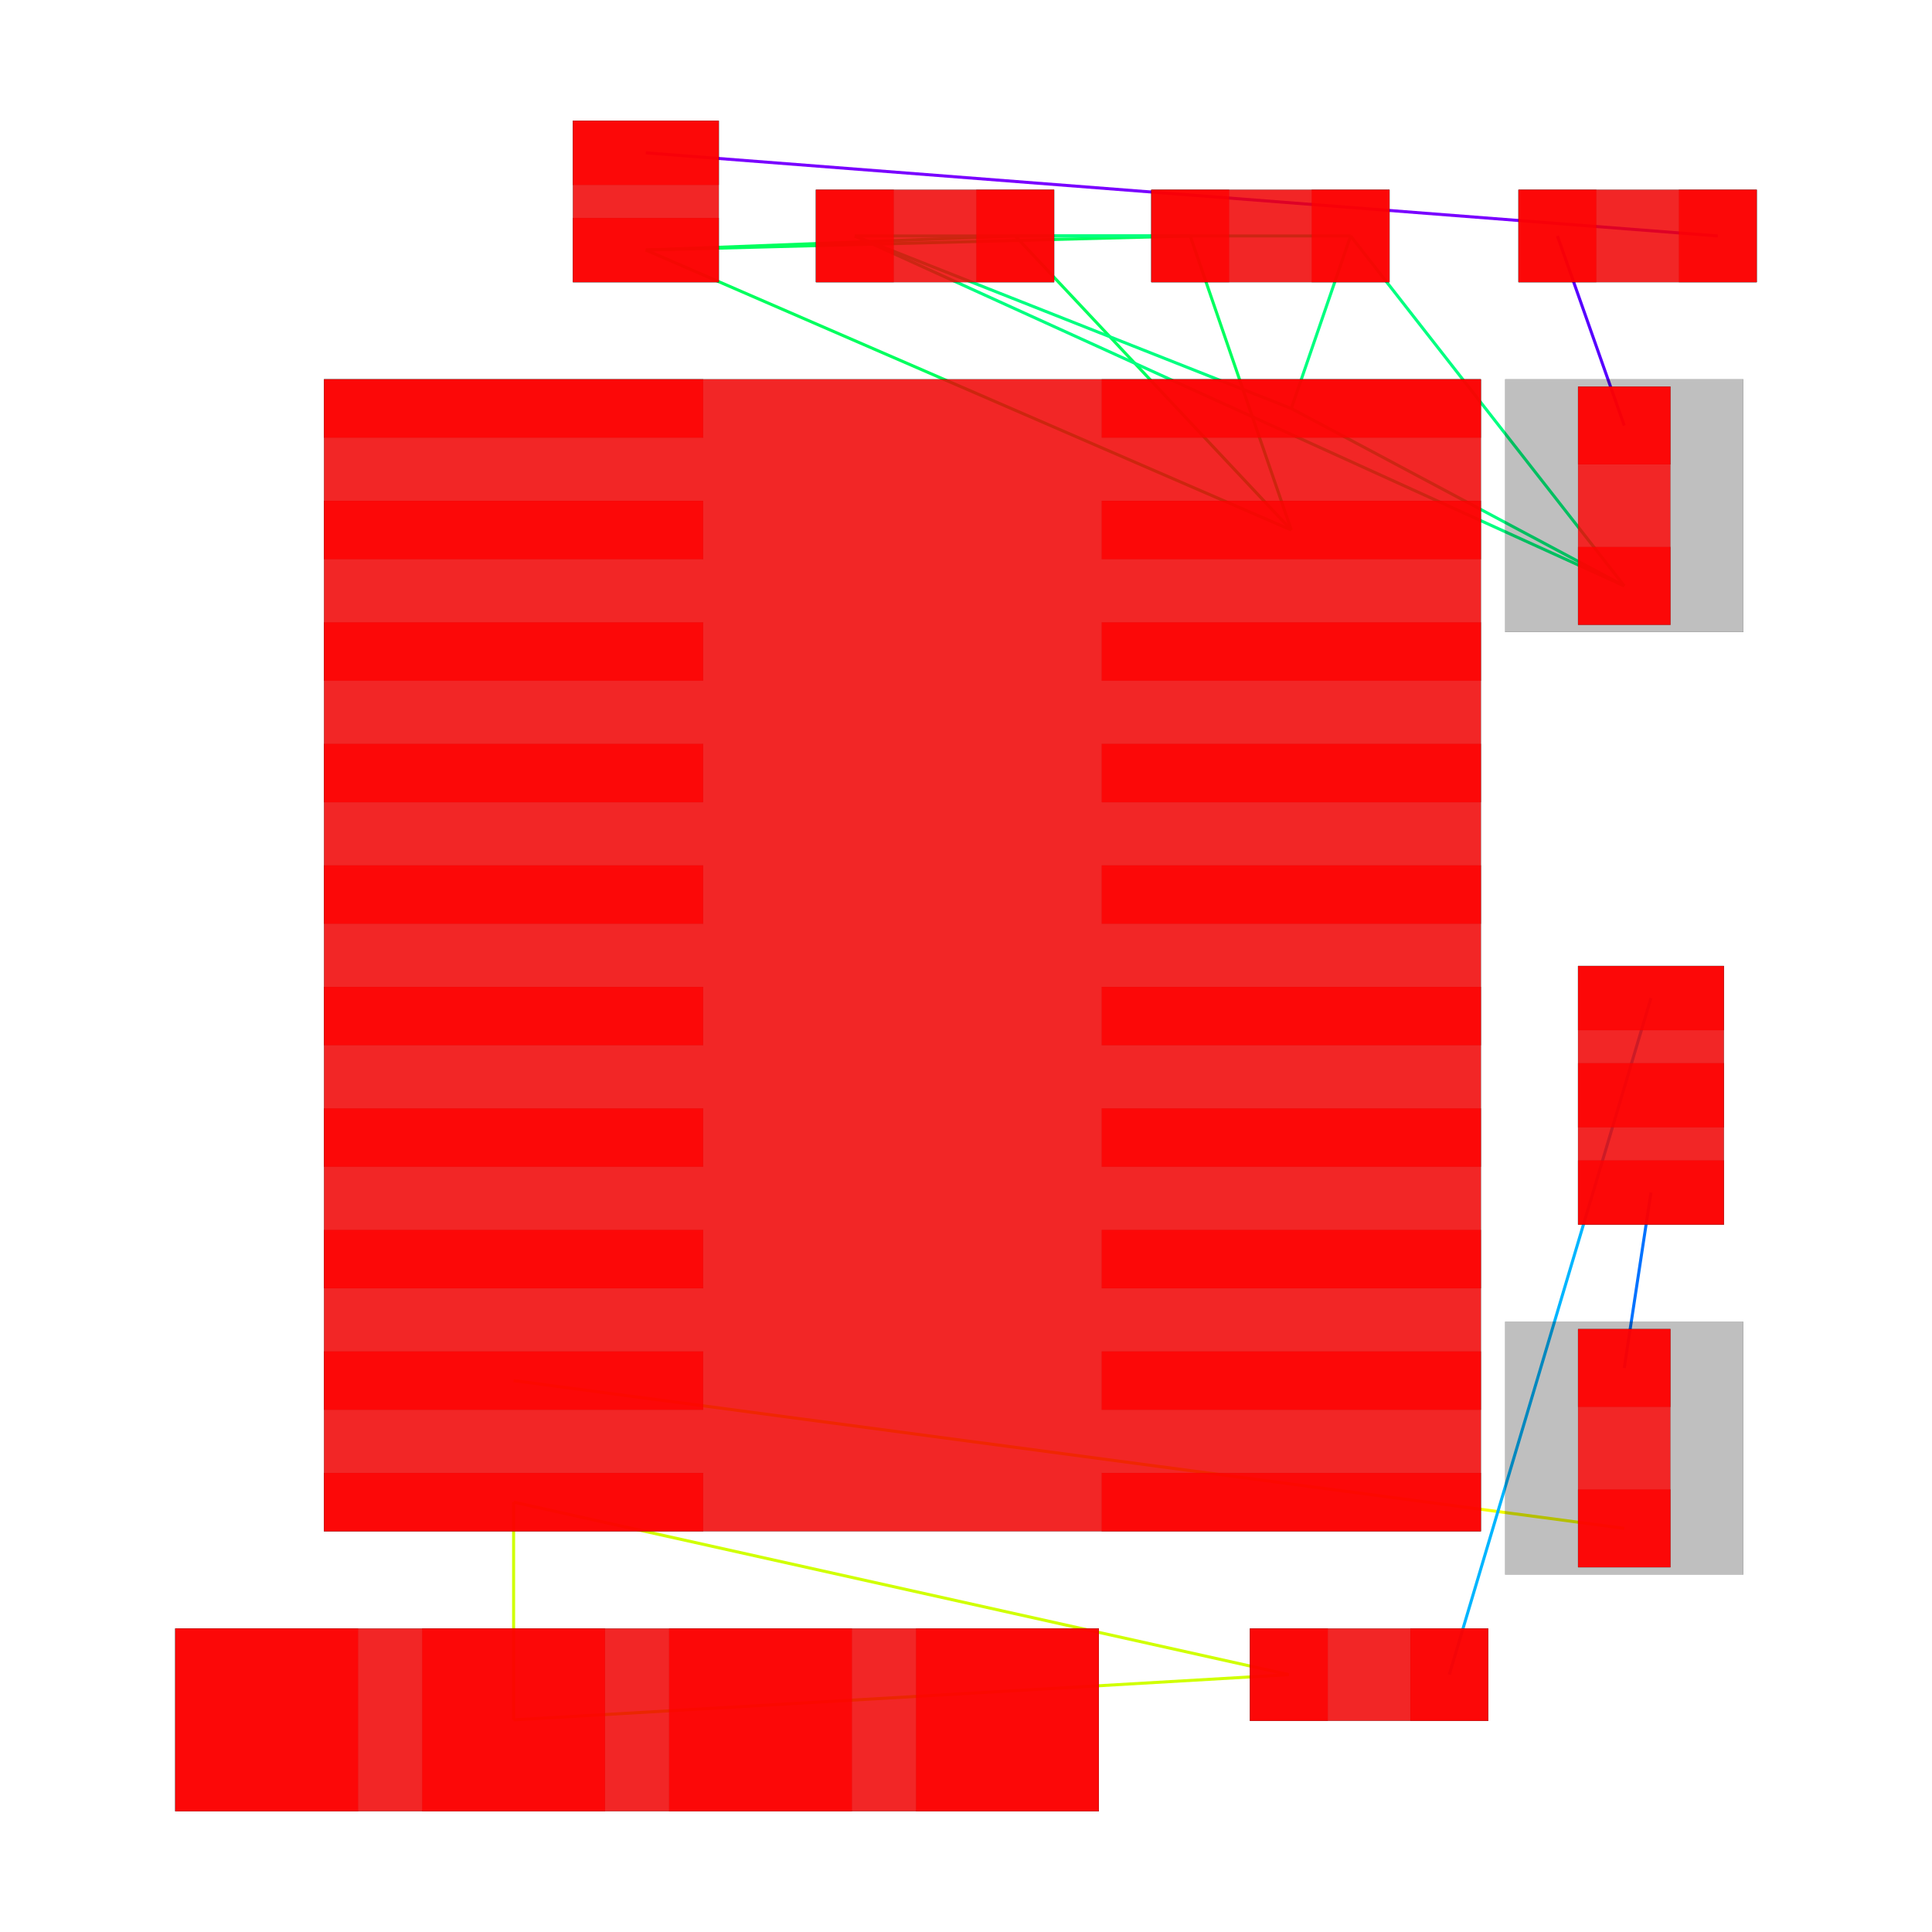
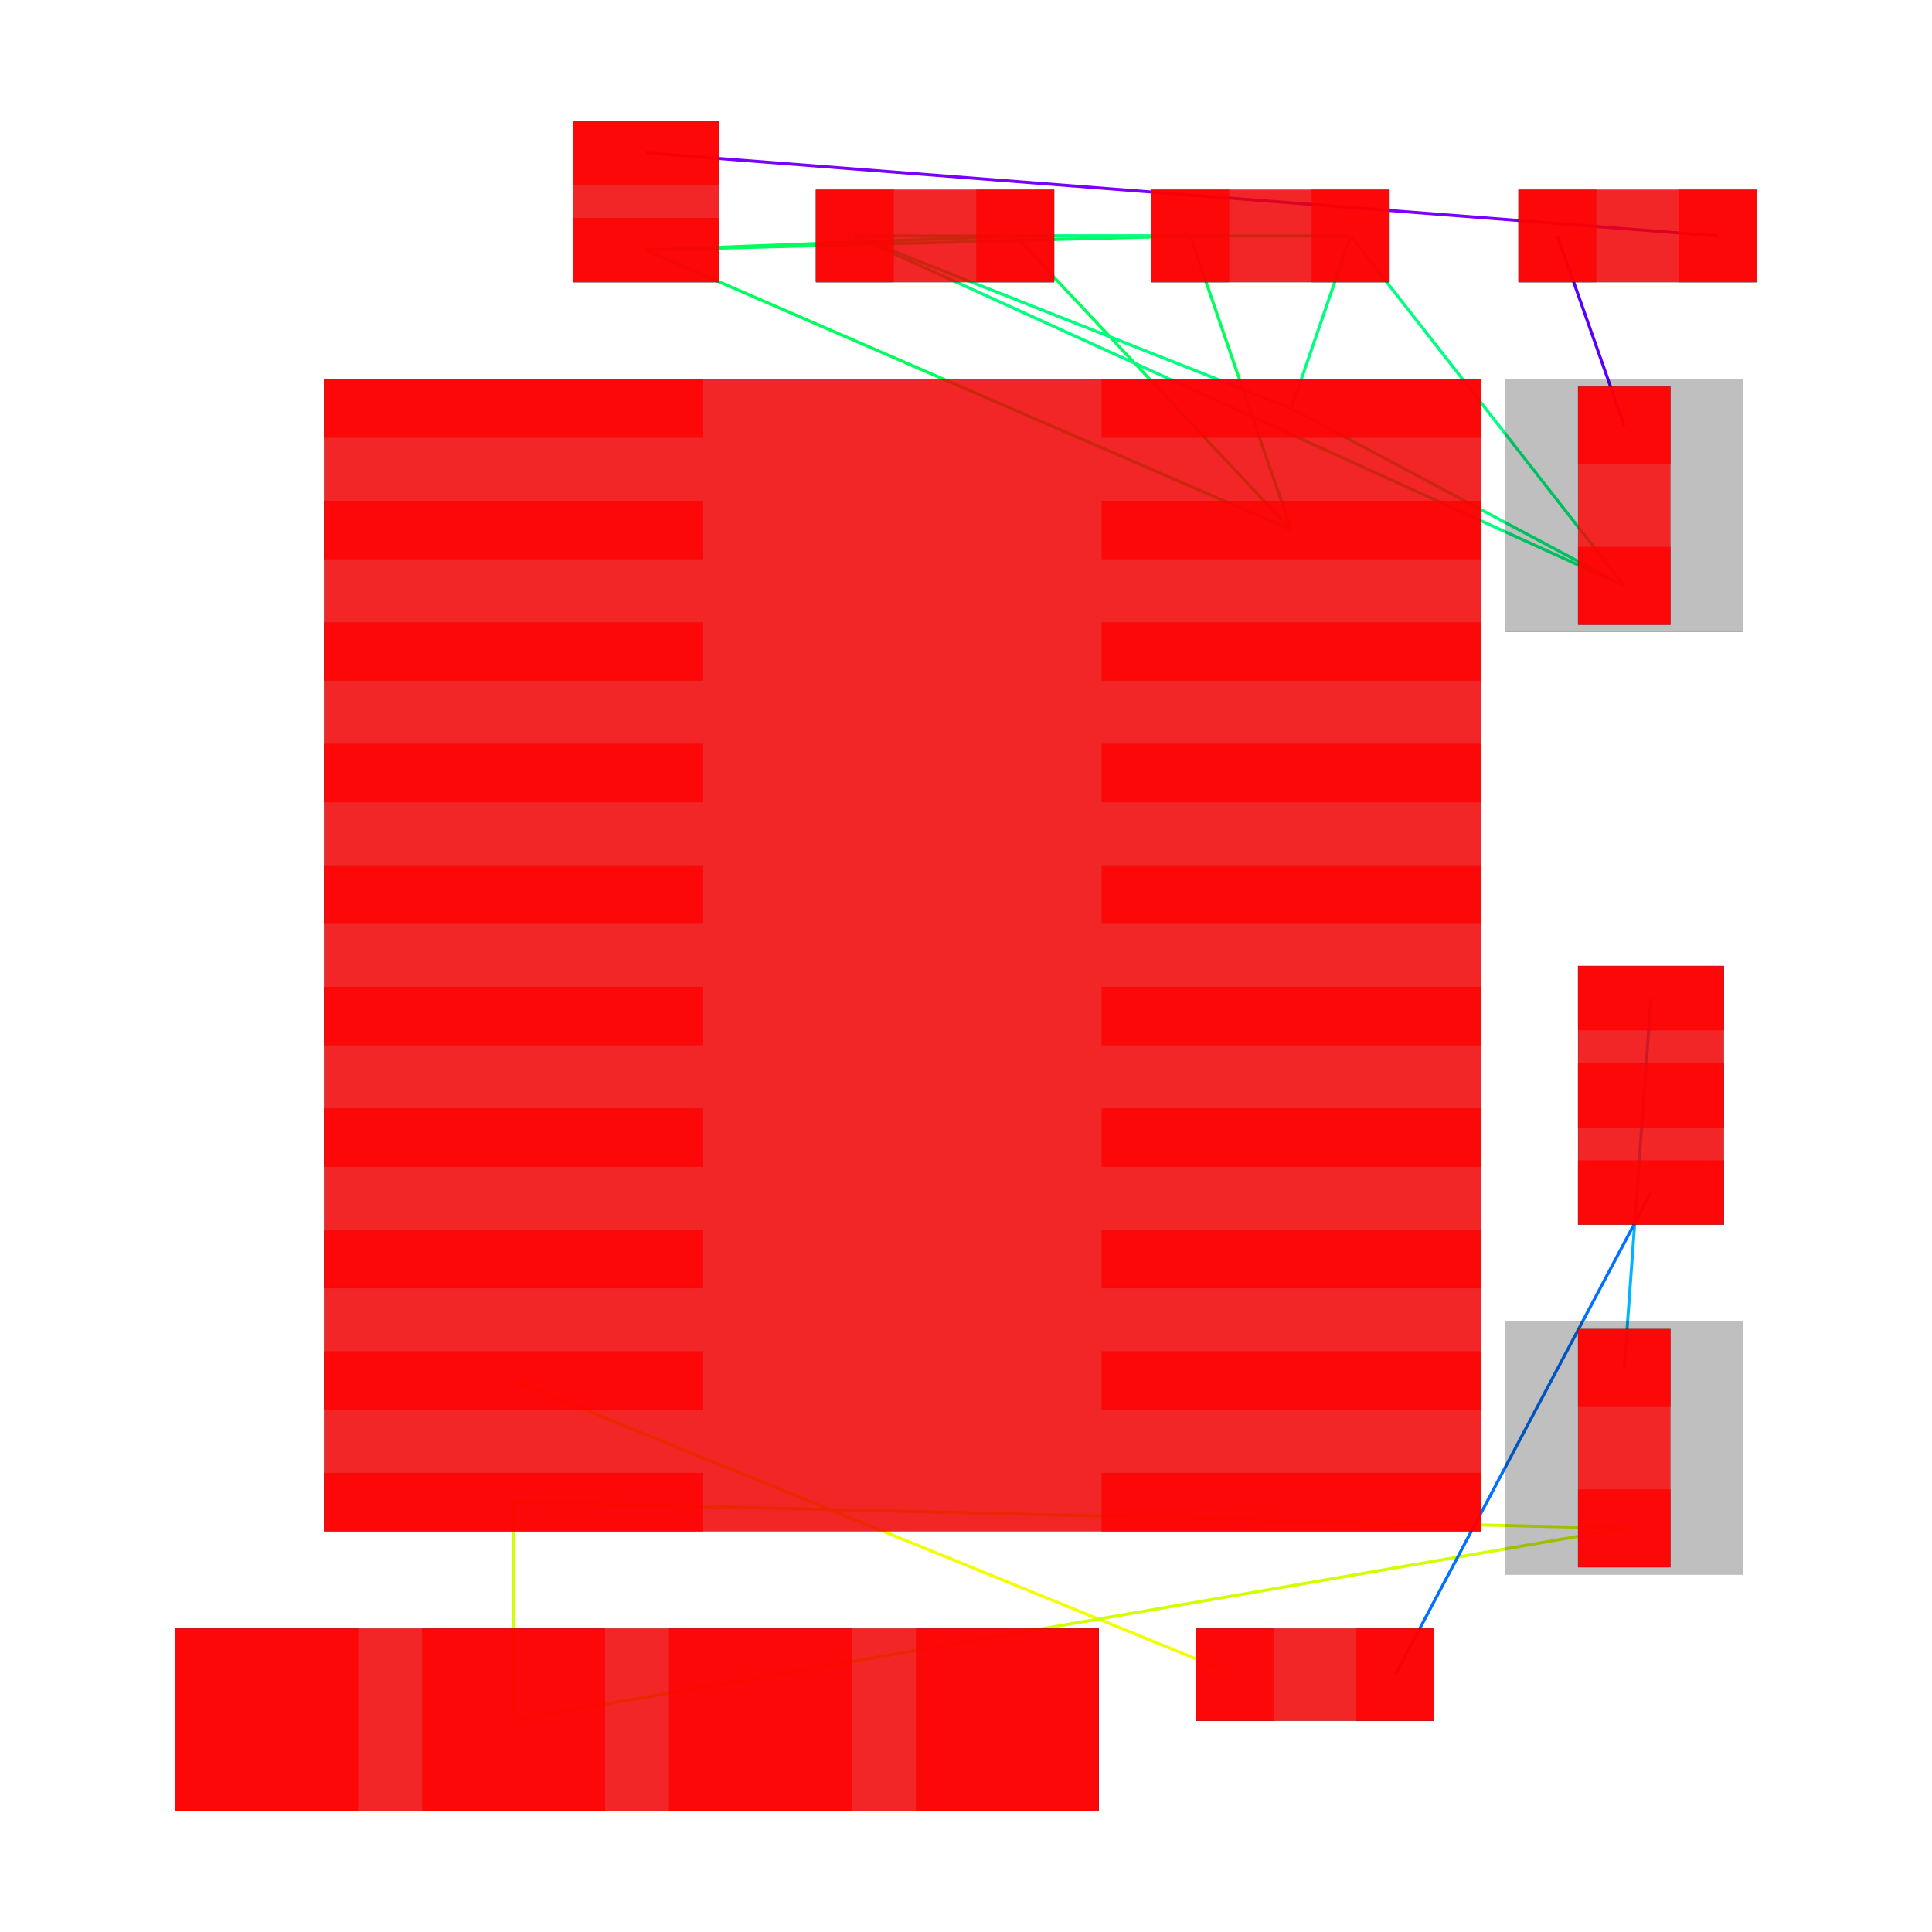
<svg xmlns="http://www.w3.org/2000/svg" width="640" height="640" viewBox="0 0 640 640">
  <rect width="100%" height="100%" fill="white" />
  <g>
-     <polyline data-points="-4,-4.375 7.425,-5.895" data-type="line" data-label="" points="170.138,457.343 538.051,506.291" fill="none" stroke="hsl(63.158, 100%, 50%)" stroke-width="1" />
-   </g>
-   <g>
-     <polyline data-points="-4,-5.625 -4,-7.865000000000001" data-type="line" data-label="" points="170.138,497.596 170.138,569.73" fill="none" stroke="hsl(71.053, 100%, 50%)" stroke-width="1" />
-   </g>
-   <g>
-     <polyline data-points="-4,-5.625 3.9749999999999988,-7.4" data-type="line" data-label="" points="170.138,497.596 426.952,554.756" fill="none" stroke="hsl(71.053, 100%, 50%)" stroke-width="1" />
-   </g>
-   <g>
-     <polyline data-points="-4,-7.865000000000001 3.9749999999999988,-7.4" data-type="line" data-label="" points="170.138,569.73 426.952,554.756" fill="none" stroke="hsl(71.053, 100%, 50%)" stroke-width="1" />
-   </g>
-   <g>
-     <polyline data-points="4,4.375 2.9601562702880875,7.3999999999999995" data-type="line" data-label="" points="427.757,175.572 394.272,78.16" fill="none" stroke="hsl(142.105, 100%, 50%)" stroke-width="1" />
-   </g>
-   <g>
-     <polyline data-points="4,4.375 1.1601562702880874,7.4" data-type="line" data-label="" points="427.757,175.572 336.308,78.16" fill="none" stroke="hsl(142.105, 100%, 50%)" stroke-width="1" />
-   </g>
-   <g>
-     <polyline data-points="4,4.375 -2.639843729711913,7.255" data-type="line" data-label="" points="427.757,175.572 213.938,82.829" fill="none" stroke="hsl(142.105, 100%, 50%)" stroke-width="1" />
-   </g>
-   <g>
-     <polyline data-points="2.9601562702880875,7.3999999999999995 1.1601562702880874,7.4" data-type="line" data-label="" points="394.272,78.16 336.308,78.16" fill="none" stroke="hsl(142.105, 100%, 50%)" stroke-width="1" />
-   </g>
-   <g>
-     <polyline data-points="2.9601562702880875,7.3999999999999995 -2.639843729711913,7.255" data-type="line" data-label="" points="394.272,78.16 213.938,82.829" fill="none" stroke="hsl(142.105, 100%, 50%)" stroke-width="1" />
-   </g>
-   <g>
-     <polyline data-points="1.1601562702880874,7.4 -2.639843729711913,7.255" data-type="line" data-label="" points="336.308,78.16 213.938,82.829" fill="none" stroke="hsl(142.105, 100%, 50%)" stroke-width="1" />
-   </g>
-   <g>
-     <polyline data-points="4,5.625 4.610156270288088,7.3999999999999995" data-type="line" data-label="" points="427.757,135.319 447.406,78.16" fill="none" stroke="hsl(150, 100%, 50%)" stroke-width="1" />
-   </g>
-   <g>
-     <polyline data-points="4,5.625 -0.4898437297119125,7.4" data-type="line" data-label="" points="427.757,135.319 283.174,78.16" fill="none" stroke="hsl(150, 100%, 50%)" stroke-width="1" />
-   </g>
-   <g>
-     <polyline data-points="4,5.625 7.425000000000001,3.799999999999999" data-type="line" data-label="" points="427.757,135.319 538.051,194.089" fill="none" stroke="hsl(150, 100%, 50%)" stroke-width="1" />
-   </g>
-   <g>
-     <polyline data-points="4.610156270288088,7.3999999999999995 -0.4898437297119125,7.4" data-type="line" data-label="" points="447.406,78.16 283.174,78.16" fill="none" stroke="hsl(150, 100%, 50%)" stroke-width="1" />
-   </g>
-   <g>
-     <polyline data-points="4.610156270288088,7.3999999999999995 7.425000000000001,3.799999999999999" data-type="line" data-label="" points="447.406,78.16 538.051,194.089" fill="none" stroke="hsl(150, 100%, 50%)" stroke-width="1" />
-   </g>
-   <g>
-     <polyline data-points="-0.4898437297119125,7.4 7.425000000000001,3.799999999999999" data-type="line" data-label="" points="283.174,78.16 538.051,194.089" fill="none" stroke="hsl(150, 100%, 50%)" stroke-width="1" />
-   </g>
-   <g>
-     <polyline data-points="7.7,-0.4399999999999995 5.624999999999999,-7.4" data-type="line" data-label="" points="546.906,330.627 480.086,554.756" fill="none" stroke="hsl(197.368, 100%, 50%)" stroke-width="1" />
-   </g>
-   <g>
-     <polyline data-points="7.7,-2.4399999999999995 7.425,-4.244999999999999" data-type="line" data-label="" points="546.906,395.032 538.051,453.157" fill="none" stroke="hsl(213.158, 100%, 50%)" stroke-width="1" />
-   </g>
-   <g>
-     <polyline data-points="6.7375,7.3999999999999995 7.425000000000001,5.449999999999999" data-type="line" data-label="" points="515.911,78.16 538.051,140.955" fill="none" stroke="hsl(260.526, 100%, 50%)" stroke-width="1" />
-   </g>
-   <g>
-     <polyline data-points="8.3875,7.3999999999999995 -2.639843729711913,8.254999999999999" data-type="line" data-label="" points="569.045,78.16 213.938,50.627" fill="none" stroke="hsl(268.421, 100%, 50%)" stroke-width="1" />
+     <polyline data-points="-4,-4.375 3.419999999999999,-7.4" data-type="line" data-label="" points="170.138,457.343 409.08,554.756" fill="none" stroke="hsl(63.158, 100%, 50%)" stroke-width="1px" />
+   </g>
+   <g>
+     <polyline data-points="-4,-5.625 -4,-7.865000000000001" data-type="line" data-label="" points="170.138,497.596 170.138,569.73" fill="none" stroke="hsl(71.053, 100%, 50%)" stroke-width="1px" />
+   </g>
+   <g>
+     <polyline data-points="-4,-5.625 7.425,-5.895" data-type="line" data-label="" points="170.138,497.596 538.051,506.291" fill="none" stroke="hsl(71.053, 100%, 50%)" stroke-width="1px" />
+   </g>
+   <g>
+     <polyline data-points="-4,-7.865000000000001 7.425,-5.895" data-type="line" data-label="" points="170.138,569.73 538.051,506.291" fill="none" stroke="hsl(71.053, 100%, 50%)" stroke-width="1px" />
+   </g>
+   <g>
+     <polyline data-points="4,4.375 2.9601562702880875,7.3999999999999995" data-type="line" data-label="" points="427.757,175.572 394.272,78.16" fill="none" stroke="hsl(142.105, 100%, 50%)" stroke-width="1px" />
+   </g>
+   <g>
+     <polyline data-points="4,4.375 1.1601562702880874,7.4" data-type="line" data-label="" points="427.757,175.572 336.308,78.16" fill="none" stroke="hsl(142.105, 100%, 50%)" stroke-width="1px" />
+   </g>
+   <g>
+     <polyline data-points="4,4.375 -2.639843729711913,7.255" data-type="line" data-label="" points="427.757,175.572 213.938,82.829" fill="none" stroke="hsl(142.105, 100%, 50%)" stroke-width="1px" />
+   </g>
+   <g>
+     <polyline data-points="2.9601562702880875,7.3999999999999995 1.1601562702880874,7.4" data-type="line" data-label="" points="394.272,78.16 336.308,78.16" fill="none" stroke="hsl(142.105, 100%, 50%)" stroke-width="1px" />
+   </g>
+   <g>
+     <polyline data-points="2.9601562702880875,7.3999999999999995 -2.639843729711913,7.255" data-type="line" data-label="" points="394.272,78.16 213.938,82.829" fill="none" stroke="hsl(142.105, 100%, 50%)" stroke-width="1px" />
+   </g>
+   <g>
+     <polyline data-points="1.1601562702880874,7.4 -2.639843729711913,7.255" data-type="line" data-label="" points="336.308,78.16 213.938,82.829" fill="none" stroke="hsl(142.105, 100%, 50%)" stroke-width="1px" />
+   </g>
+   <g>
+     <polyline data-points="4,5.625 4.610156270288088,7.3999999999999995" data-type="line" data-label="" points="427.757,135.319 447.406,78.16" fill="none" stroke="hsl(150, 100%, 50%)" stroke-width="1px" />
+   </g>
+   <g>
+     <polyline data-points="4,5.625 -0.4898437297119125,7.4" data-type="line" data-label="" points="427.757,135.319 283.174,78.16" fill="none" stroke="hsl(150, 100%, 50%)" stroke-width="1px" />
+   </g>
+   <g>
+     <polyline data-points="4,5.625 7.425000000000001,3.799999999999999" data-type="line" data-label="" points="427.757,135.319 538.051,194.089" fill="none" stroke="hsl(150, 100%, 50%)" stroke-width="1px" />
+   </g>
+   <g>
+     <polyline data-points="4.610156270288088,7.3999999999999995 -0.4898437297119125,7.4" data-type="line" data-label="" points="447.406,78.16 283.174,78.16" fill="none" stroke="hsl(150, 100%, 50%)" stroke-width="1px" />
+   </g>
+   <g>
+     <polyline data-points="4.610156270288088,7.3999999999999995 7.425000000000001,3.799999999999999" data-type="line" data-label="" points="447.406,78.16 538.051,194.089" fill="none" stroke="hsl(150, 100%, 50%)" stroke-width="1px" />
+   </g>
+   <g>
+     <polyline data-points="-0.4898437297119125,7.4 7.425000000000001,3.799999999999999" data-type="line" data-label="" points="283.174,78.16 538.051,194.089" fill="none" stroke="hsl(150, 100%, 50%)" stroke-width="1px" />
+   </g>
+   <g>
+     <polyline data-points="7.7,-0.4399999999999995 7.425,-4.244999999999999" data-type="line" data-label="" points="546.906,330.627 538.051,453.157" fill="none" stroke="hsl(197.368, 100%, 50%)" stroke-width="1px" />
+   </g>
+   <g>
+     <polyline data-points="7.7,-2.4399999999999995 5.069999999999999,-7.4" data-type="line" data-label="" points="546.906,395.032 462.214,554.756" fill="none" stroke="hsl(213.158, 100%, 50%)" stroke-width="1px" />
+   </g>
+   <g>
+     <polyline data-points="6.7375,7.3999999999999995 7.425000000000001,5.449999999999999" data-type="line" data-label="" points="515.911,78.16 538.051,140.955" fill="none" stroke="hsl(260.526, 100%, 50%)" stroke-width="1px" />
+   </g>
+   <g>
+     <polyline data-points="8.3875,7.3999999999999995 -2.639843729711913,8.254999999999999" data-type="line" data-label="" points="569.045,78.16 213.938,50.627" fill="none" stroke="hsl(268.421, 100%, 50%)" stroke-width="1px" />
  </g>
  <g>
    <rect data-type="rect" data-label="pcb_component_0 ccwRotationOffset: 0.0°" data-x="0" data-y="0" x="107.343" y="125.658" width="383.209" height="381.599" fill="rgba(0,0,0,0.25)" stroke="black" stroke-width="0.031" />
  </g>
  <g>
    <rect data-type="rect" data-label="pcb_smtpad_0 unnamed0" data-x="-4" data-y="5.625" x="107.343" y="125.658" width="125.589" height="19.321" fill="rgba(255,0,0,0.8)" stroke="black" stroke-width="0.031" />
  </g>
  <g>
    <rect data-type="rect" data-label="pcb_smtpad_1 unnamed1" data-x="-4" data-y="4.375" x="107.343" y="165.911" width="125.589" height="19.321" fill="rgba(255,0,0,0.8)" stroke="black" stroke-width="0.031" />
  </g>
  <g>
    <rect data-type="rect" data-label="pcb_smtpad_2 unnamed2" data-x="-4" data-y="3.125" x="107.343" y="206.164" width="125.589" height="19.321" fill="rgba(255,0,0,0.8)" stroke="black" stroke-width="0.031" />
  </g>
  <g>
    <rect data-type="rect" data-label="pcb_smtpad_3 unnamed3" data-x="-4" data-y="1.875" x="107.343" y="246.417" width="125.589" height="19.321" fill="rgba(255,0,0,0.8)" stroke="black" stroke-width="0.031" />
  </g>
  <g>
    <rect data-type="rect" data-label="pcb_smtpad_4 unnamed4" data-x="-4" data-y="0.625" x="107.343" y="286.671" width="125.589" height="19.321" fill="rgba(255,0,0,0.8)" stroke="black" stroke-width="0.031" />
  </g>
  <g>
    <rect data-type="rect" data-label="pcb_smtpad_5 unnamed5" data-x="-4" data-y="-0.625" x="107.343" y="326.924" width="125.589" height="19.321" fill="rgba(255,0,0,0.8)" stroke="black" stroke-width="0.031" />
  </g>
  <g>
    <rect data-type="rect" data-label="pcb_smtpad_6 unnamed6" data-x="-4" data-y="-1.875" x="107.343" y="367.177" width="125.589" height="19.321" fill="rgba(255,0,0,0.8)" stroke="black" stroke-width="0.031" />
  </g>
  <g>
    <rect data-type="rect" data-label="pcb_smtpad_7 unnamed7" data-x="-4" data-y="-3.125" x="107.343" y="407.43" width="125.589" height="19.321" fill="rgba(255,0,0,0.8)" stroke="black" stroke-width="0.031" />
  </g>
  <g>
    <rect data-type="rect" data-label="pcb_smtpad_8 unnamedsubcircuit325_connectivity_net2" data-x="-4" data-y="-4.375" x="107.343" y="447.683" width="125.589" height="19.321" fill="rgba(255,0,0,0.8)" stroke="black" stroke-width="0.031" />
  </g>
  <g>
    <rect data-type="rect" data-label="pcb_smtpad_9 unnamedsubcircuit325_connectivity_net4" data-x="-4" data-y="-5.625" x="107.343" y="487.936" width="125.589" height="19.321" fill="rgba(255,0,0,0.8)" stroke="black" stroke-width="0.031" />
  </g>
  <g>
    <rect data-type="rect" data-label="pcb_smtpad_10 unnamed8" data-x="4" data-y="-5.625" x="364.963" y="487.936" width="125.589" height="19.321" fill="rgba(255,0,0,0.8)" stroke="black" stroke-width="0.031" />
  </g>
  <g>
    <rect data-type="rect" data-label="pcb_smtpad_11 unnamed9" data-x="4" data-y="-4.375" x="364.963" y="447.683" width="125.589" height="19.321" fill="rgba(255,0,0,0.8)" stroke="black" stroke-width="0.031" />
  </g>
  <g>
    <rect data-type="rect" data-label="pcb_smtpad_12 unnamed10" data-x="4" data-y="-3.125" x="364.963" y="407.43" width="125.589" height="19.321" fill="rgba(255,0,0,0.8)" stroke="black" stroke-width="0.031" />
  </g>
  <g>
    <rect data-type="rect" data-label="pcb_smtpad_13 unnamed11" data-x="4" data-y="-1.875" x="364.963" y="367.177" width="125.589" height="19.321" fill="rgba(255,0,0,0.8)" stroke="black" stroke-width="0.031" />
  </g>
  <g>
    <rect data-type="rect" data-label="pcb_smtpad_14 unnamed12" data-x="4" data-y="-0.625" x="364.963" y="326.924" width="125.589" height="19.321" fill="rgba(255,0,0,0.8)" stroke="black" stroke-width="0.031" />
  </g>
  <g>
    <rect data-type="rect" data-label="pcb_smtpad_15 unnamed13" data-x="4" data-y="0.625" x="364.963" y="286.671" width="125.589" height="19.321" fill="rgba(255,0,0,0.8)" stroke="black" stroke-width="0.031" />
  </g>
  <g>
    <rect data-type="rect" data-label="pcb_smtpad_16 unnamed14" data-x="4" data-y="1.875" x="364.963" y="246.417" width="125.589" height="19.321" fill="rgba(255,0,0,0.8)" stroke="black" stroke-width="0.031" />
  </g>
  <g>
    <rect data-type="rect" data-label="pcb_smtpad_17 unnamed15" data-x="4" data-y="3.125" x="364.963" y="206.164" width="125.589" height="19.321" fill="rgba(255,0,0,0.8)" stroke="black" stroke-width="0.031" />
  </g>
  <g>
    <rect data-type="rect" data-label="pcb_smtpad_18 unnamedsubcircuit325_connectivity_net1" data-x="4" data-y="4.375" x="364.963" y="165.911" width="125.589" height="19.321" fill="rgba(255,0,0,0.8)" stroke="black" stroke-width="0.031" />
  </g>
  <g>
    <rect data-type="rect" data-label="pcb_smtpad_19 unnamedsubcircuit325_connectivity_net0" data-x="4" data-y="5.625" x="364.963" y="125.658" width="125.589" height="19.321" fill="rgba(255,0,0,0.8)" stroke="black" stroke-width="0.031" />
  </g>
  <g>
    <rect data-type="rect" data-label="pcb_component_0-inner pcb_component_0-inner" data-x="0" data-y="0" x="107.343" y="125.658" width="383.209" height="381.599" fill="rgba(255,0,0,0.8)" stroke="black" stroke-width="0.031" />
  </g>
  <g>
    <rect data-type="rect" data-label="pcb_component_9 ccwRotationOffset: 180.0°" data-x="-2.7300000000000004" data-y="-7.865000000000001" x="58.074" y="539.459" width="305.923" height="60.541" fill="rgba(0,0,0,0.25)" stroke="black" stroke-width="0.031" />
  </g>
  <g>
    <rect data-type="rect" data-label="pcb_plated_hole_0 unnamed17" data-x="1.0799999999999996" data-y="-7.865000000000002" x="303.456" y="539.459" width="60.541" height="60.541" fill="rgba(255,0,0,0.8)" stroke="black" stroke-width="0.031" />
  </g>
  <g>
    <rect data-type="rect" data-label="pcb_plated_hole_1 unnamed18" data-x="-1.4600000000000004" data-y="-7.865000000000001" x="221.662" y="539.459" width="60.541" height="60.541" fill="rgba(255,0,0,0.8)" stroke="black" stroke-width="0.031" />
  </g>
  <g>
    <rect data-type="rect" data-label="pcb_plated_hole_2 unnamedsubcircuit325_connectivity_net4" data-x="-4" data-y="-7.865000000000001" x="139.868" y="539.459" width="60.541" height="60.541" fill="rgba(255,0,0,0.8)" stroke="black" stroke-width="0.031" />
  </g>
  <g>
    <rect data-type="rect" data-label="pcb_plated_hole_3 unnamed19" data-x="-6.540000000000001" data-y="-7.865" x="58.074" y="539.459" width="60.541" height="60.541" fill="rgba(255,0,0,0.8)" stroke="black" stroke-width="0.031" />
  </g>
  <g>
    <rect data-type="rect" data-label="pcb_component_9-inner pcb_component_9-inner" data-x="-2.7300000000000004" data-y="-7.865000000000001" x="58.074" y="539.459" width="305.923" height="60.541" fill="rgba(255,0,0,0.8)" stroke="black" stroke-width="0.031" />
  </g>
  <g>
    <rect data-type="rect" data-label="pcb_component_7 ccwRotationOffset: 0.0°" data-x="7.7" data-y="-1.4399999999999995" x="522.754" y="320" width="48.304" height="85.658" fill="rgba(0,0,0,0.25)" stroke="black" stroke-width="0.031" />
  </g>
  <g>
    <rect data-type="rect" data-label="pcb_smtpad_32 unnamedsubcircuit325_connectivity_net5" data-x="7.7" data-y="-0.4399999999999995" x="522.754" y="320" width="48.304" height="21.254" fill="rgba(255,0,0,0.8)" stroke="black" stroke-width="0.031" />
  </g>
  <g>
    <rect data-type="rect" data-label="pcb_smtpad_33 unnamed16" data-x="7.7" data-y="-1.4399999999999995" x="522.754" y="352.202" width="48.304" height="21.254" fill="rgba(255,0,0,0.8)" stroke="black" stroke-width="0.031" />
  </g>
  <g>
    <rect data-type="rect" data-label="pcb_smtpad_34 unnamedsubcircuit325_connectivity_net3" data-x="7.7" data-y="-2.4399999999999995" x="522.754" y="384.405" width="48.304" height="21.254" fill="rgba(255,0,0,0.8)" stroke="black" stroke-width="0.031" />
  </g>
  <g>
    <rect data-type="rect" data-label="pcb_component_7-inner pcb_component_7-inner" data-x="7.7" data-y="-1.4399999999999995" x="522.754" y="320" width="48.304" height="85.658" fill="rgba(255,0,0,0.8)" stroke="black" stroke-width="0.031" />
  </g>
  <g>
    <rect data-type="rect" data-label="pcb_component_1 ccwRotationOffset: 0.0°" data-x="3.7851562702880877" data-y="7.3999999999999995" x="381.391" y="62.864" width="78.896" height="30.592" fill="rgba(0,0,0,0.25)" stroke="black" stroke-width="0.031" />
  </g>
  <g>
    <rect data-type="rect" data-label="pcb_smtpad_20 unnamedsubcircuit325_connectivity_net1" data-x="2.9601562702880875" data-y="7.3999999999999995" x="381.391" y="62.864" width="25.762" height="30.592" fill="rgba(255,0,0,0.8)" stroke="black" stroke-width="0.031" />
  </g>
  <g>
    <rect data-type="rect" data-label="pcb_smtpad_21 unnamedsubcircuit325_connectivity_net0" data-x="4.610156270288088" data-y="7.3999999999999995" x="434.525" y="62.864" width="25.762" height="30.592" fill="rgba(255,0,0,0.8)" stroke="black" stroke-width="0.031" />
  </g>
  <g>
    <rect data-type="rect" data-label="pcb_component_1-inner pcb_component_1-inner" data-x="3.7851562702880877" data-y="7.3999999999999995" x="381.391" y="62.864" width="78.896" height="30.592" fill="rgba(255,0,0,0.8)" stroke="black" stroke-width="0.031" />
  </g>
  <g>
    <rect data-type="rect" data-label="pcb_component_2 ccwRotationOffset: 0.0°" data-x="0.3351562702880875" data-y="7.4" x="270.293" y="62.864" width="78.896" height="30.592" fill="rgba(0,0,0,0.25)" stroke="black" stroke-width="0.031" />
  </g>
  <g>
    <rect data-type="rect" data-label="pcb_smtpad_22 unnamedsubcircuit325_connectivity_net1" data-x="1.1601562702880874" data-y="7.4" x="323.427" y="62.864" width="25.762" height="30.592" fill="rgba(255,0,0,0.8)" stroke="black" stroke-width="0.031" />
  </g>
  <g>
    <rect data-type="rect" data-label="pcb_smtpad_23 unnamedsubcircuit325_connectivity_net0" data-x="-0.4898437297119125" data-y="7.4" x="270.293" y="62.864" width="25.762" height="30.592" fill="rgba(255,0,0,0.8)" stroke="black" stroke-width="0.031" />
  </g>
  <g>
    <rect data-type="rect" data-label="pcb_component_2-inner pcb_component_2-inner" data-x="0.3351562702880875" data-y="7.4" x="270.293" y="62.864" width="78.896" height="30.592" fill="rgba(255,0,0,0.8)" stroke="black" stroke-width="0.031" />
  </g>
  <g>
-     <rect data-type="rect" data-label="pcb_component_3 ccwRotationOffset: 90.0°" data-x="7.425" data-y="-5.069999999999999" x="498.603" y="437.861" width="78.896" height="83.726" fill="rgba(0,0,0,0.25)" stroke="black" stroke-width="0.031" />
-   </g>
-   <g>
-     <rect data-type="rect" data-label="pcb_smtpad_24 unnamedsubcircuit325_connectivity_net2" data-x="7.425" data-y="-5.895" x="522.754" y="493.41" width="30.592" height="25.762" fill="rgba(255,0,0,0.8)" stroke="black" stroke-width="0.031" />
-   </g>
-   <g>
-     <rect data-type="rect" data-label="pcb_smtpad_25 unnamedsubcircuit325_connectivity_net3" data-x="7.425" data-y="-4.244999999999999" x="522.754" y="440.276" width="30.592" height="25.762" fill="rgba(255,0,0,0.8)" stroke="black" stroke-width="0.031" />
-   </g>
-   <g>
-     <rect data-type="rect" data-label="pcb_component_3-inner pcb_component_3-inner" data-x="7.425" data-y="-5.069999999999999" x="522.754" y="440.276" width="30.592" height="78.896" fill="rgba(255,0,0,0.8)" stroke="black" stroke-width="0.031" />
-   </g>
-   <g>
-     <rect data-type="rect" data-label="pcb_component_4 ccwRotationOffset: 0.0°" data-x="4.799999999999999" data-y="-7.4" x="414.071" y="539.459" width="78.896" height="30.592" fill="rgba(0,0,0,0.25)" stroke="black" stroke-width="0.031" />
-   </g>
-   <g>
-     <rect data-type="rect" data-label="pcb_smtpad_26 unnamedsubcircuit325_connectivity_net4" data-x="3.9749999999999988" data-y="-7.4" x="414.071" y="539.459" width="25.762" height="30.592" fill="rgba(255,0,0,0.8)" stroke="black" stroke-width="0.031" />
-   </g>
-   <g>
-     <rect data-type="rect" data-label="pcb_smtpad_27 unnamedsubcircuit325_connectivity_net5" data-x="5.624999999999999" data-y="-7.4" x="467.205" y="539.459" width="25.762" height="30.592" fill="rgba(255,0,0,0.8)" stroke="black" stroke-width="0.031" />
-   </g>
-   <g>
-     <rect data-type="rect" data-label="pcb_component_4-inner pcb_component_4-inner" data-x="4.799999999999999" data-y="-7.4" x="414.071" y="539.459" width="78.896" height="30.592" fill="rgba(255,0,0,0.8)" stroke="black" stroke-width="0.031" />
+     <rect data-type="rect" data-label="pcb_component_3 ccwRotationOffset: 0.0°" data-x="4.244999999999999" data-y="-7.4" x="396.199" y="539.459" width="78.896" height="30.592" fill="rgba(0,0,0,0.25)" stroke="black" stroke-width="0.031" />
+   </g>
+   <g>
+     <rect data-type="rect" data-label="pcb_smtpad_24 unnamedsubcircuit325_connectivity_net2" data-x="3.419999999999999" data-y="-7.4" x="396.199" y="539.459" width="25.762" height="30.592" fill="rgba(255,0,0,0.8)" stroke="black" stroke-width="0.031" />
+   </g>
+   <g>
+     <rect data-type="rect" data-label="pcb_smtpad_25 unnamedsubcircuit325_connectivity_net3" data-x="5.069999999999999" data-y="-7.4" x="449.333" y="539.459" width="25.762" height="30.592" fill="rgba(255,0,0,0.8)" stroke="black" stroke-width="0.031" />
+   </g>
+   <g>
+     <rect data-type="rect" data-label="pcb_component_3-inner pcb_component_3-inner" data-x="4.244999999999999" data-y="-7.4" x="396.199" y="539.459" width="78.896" height="30.592" fill="rgba(255,0,0,0.8)" stroke="black" stroke-width="0.031" />
+   </g>
+   <g>
+     <rect data-type="rect" data-label="pcb_component_4 ccwRotationOffset: 90.0°" data-x="7.425" data-y="-5.069999999999999" x="498.603" y="437.861" width="78.896" height="83.726" fill="rgba(0,0,0,0.25)" stroke="black" stroke-width="0.031" />
+   </g>
+   <g>
+     <rect data-type="rect" data-label="pcb_smtpad_26 unnamedsubcircuit325_connectivity_net4" data-x="7.425" data-y="-5.895" x="522.754" y="493.41" width="30.592" height="25.762" fill="rgba(255,0,0,0.8)" stroke="black" stroke-width="0.031" />
+   </g>
+   <g>
+     <rect data-type="rect" data-label="pcb_smtpad_27 unnamedsubcircuit325_connectivity_net5" data-x="7.425" data-y="-4.244999999999999" x="522.754" y="440.276" width="30.592" height="25.762" fill="rgba(255,0,0,0.8)" stroke="black" stroke-width="0.031" />
+   </g>
+   <g>
+     <rect data-type="rect" data-label="pcb_component_4-inner pcb_component_4-inner" data-x="7.425" data-y="-5.069999999999999" x="522.754" y="440.276" width="30.592" height="78.896" fill="rgba(255,0,0,0.8)" stroke="black" stroke-width="0.031" />
  </g>
  <g>
    <rect data-type="rect" data-label="pcb_component_5 ccwRotationOffset: 0.0°" data-x="7.5625" data-y="7.3999999999999995" x="503.03" y="62.864" width="78.896" height="30.592" fill="rgba(0,0,0,0.25)" stroke="black" stroke-width="0.031" />
  </g>
  <g>
    <rect data-type="rect" data-label="pcb_smtpad_28 unnamedsubcircuit325_connectivity_net6" data-x="6.7375" data-y="7.3999999999999995" x="503.03" y="62.864" width="25.762" height="30.592" fill="rgba(255,0,0,0.8)" stroke="black" stroke-width="0.031" />
  </g>
  <g>
    <rect data-type="rect" data-label="pcb_smtpad_29 unnamedsubcircuit325_connectivity_net7" data-x="8.3875" data-y="7.3999999999999995" x="556.164" y="62.864" width="25.762" height="30.592" fill="rgba(255,0,0,0.8)" stroke="black" stroke-width="0.031" />
  </g>
  <g>
    <rect data-type="rect" data-label="pcb_component_5-inner pcb_component_5-inner" data-x="7.5625" data-y="7.3999999999999995" x="503.03" y="62.864" width="78.896" height="30.592" fill="rgba(255,0,0,0.8)" stroke="black" stroke-width="0.031" />
  </g>
  <g>
    <rect data-type="rect" data-label="pcb_component_6 ccwRotationOffset: 270.0°" data-x="7.425000000000001" data-y="4.624999999999999" x="498.603" y="125.658" width="78.896" height="83.726" fill="rgba(0,0,0,0.25)" stroke="black" stroke-width="0.031" />
  </g>
  <g>
    <rect data-type="rect" data-label="pcb_smtpad_30 unnamedsubcircuit325_connectivity_net6" data-x="7.425000000000001" data-y="5.449999999999999" x="522.754" y="128.074" width="30.592" height="25.762" fill="rgba(255,0,0,0.8)" stroke="black" stroke-width="0.031" />
  </g>
  <g>
    <rect data-type="rect" data-label="pcb_smtpad_31 unnamedsubcircuit325_connectivity_net0" data-x="7.425000000000001" data-y="3.799999999999999" x="522.754" y="181.208" width="30.592" height="25.762" fill="rgba(255,0,0,0.8)" stroke="black" stroke-width="0.031" />
  </g>
  <g>
    <rect data-type="rect" data-label="pcb_component_6-inner pcb_component_6-inner" data-x="7.425000000000001" data-y="4.624999999999999" x="522.754" y="128.074" width="30.592" height="78.896" fill="rgba(255,0,0,0.8)" stroke="black" stroke-width="0.031" />
  </g>
  <g>
    <rect data-type="rect" data-label="pcb_component_8 ccwRotationOffset: 0.0°" data-x="-2.639843729711913" data-y="7.755" x="189.787" y="40" width="48.304" height="53.456" fill="rgba(0,0,0,0.25)" stroke="black" stroke-width="0.031" />
  </g>
  <g>
    <rect data-type="rect" data-label="pcb_smtpad_35 unnamedsubcircuit325_connectivity_net7" data-x="-2.639843729711913" data-y="8.254999999999999" x="189.787" y="40" width="48.304" height="21.254" fill="rgba(255,0,0,0.8)" stroke="black" stroke-width="0.031" />
  </g>
  <g>
    <rect data-type="rect" data-label="pcb_smtpad_36 unnamedsubcircuit325_connectivity_net1" data-x="-2.639843729711913" data-y="7.255" x="189.787" y="72.202" width="48.304" height="21.254" fill="rgba(255,0,0,0.8)" stroke="black" stroke-width="0.031" />
  </g>
  <g>
    <rect data-type="rect" data-label="pcb_component_8-inner pcb_component_8-inner" data-x="-2.639843729711913" data-y="7.755" x="189.787" y="40" width="48.304" height="53.456" fill="rgba(255,0,0,0.8)" stroke="black" stroke-width="0.031" />
  </g>
  <g id="crosshair" style="display: none">
    <line id="crosshair-h" y1="0" y2="640" stroke="#666" stroke-width="0.5" />
    <line id="crosshair-v" x1="0" x2="640" stroke="#666" stroke-width="0.5" />
    <text id="coordinates" font-family="monospace" font-size="12" fill="#666" />
  </g>
</svg>
